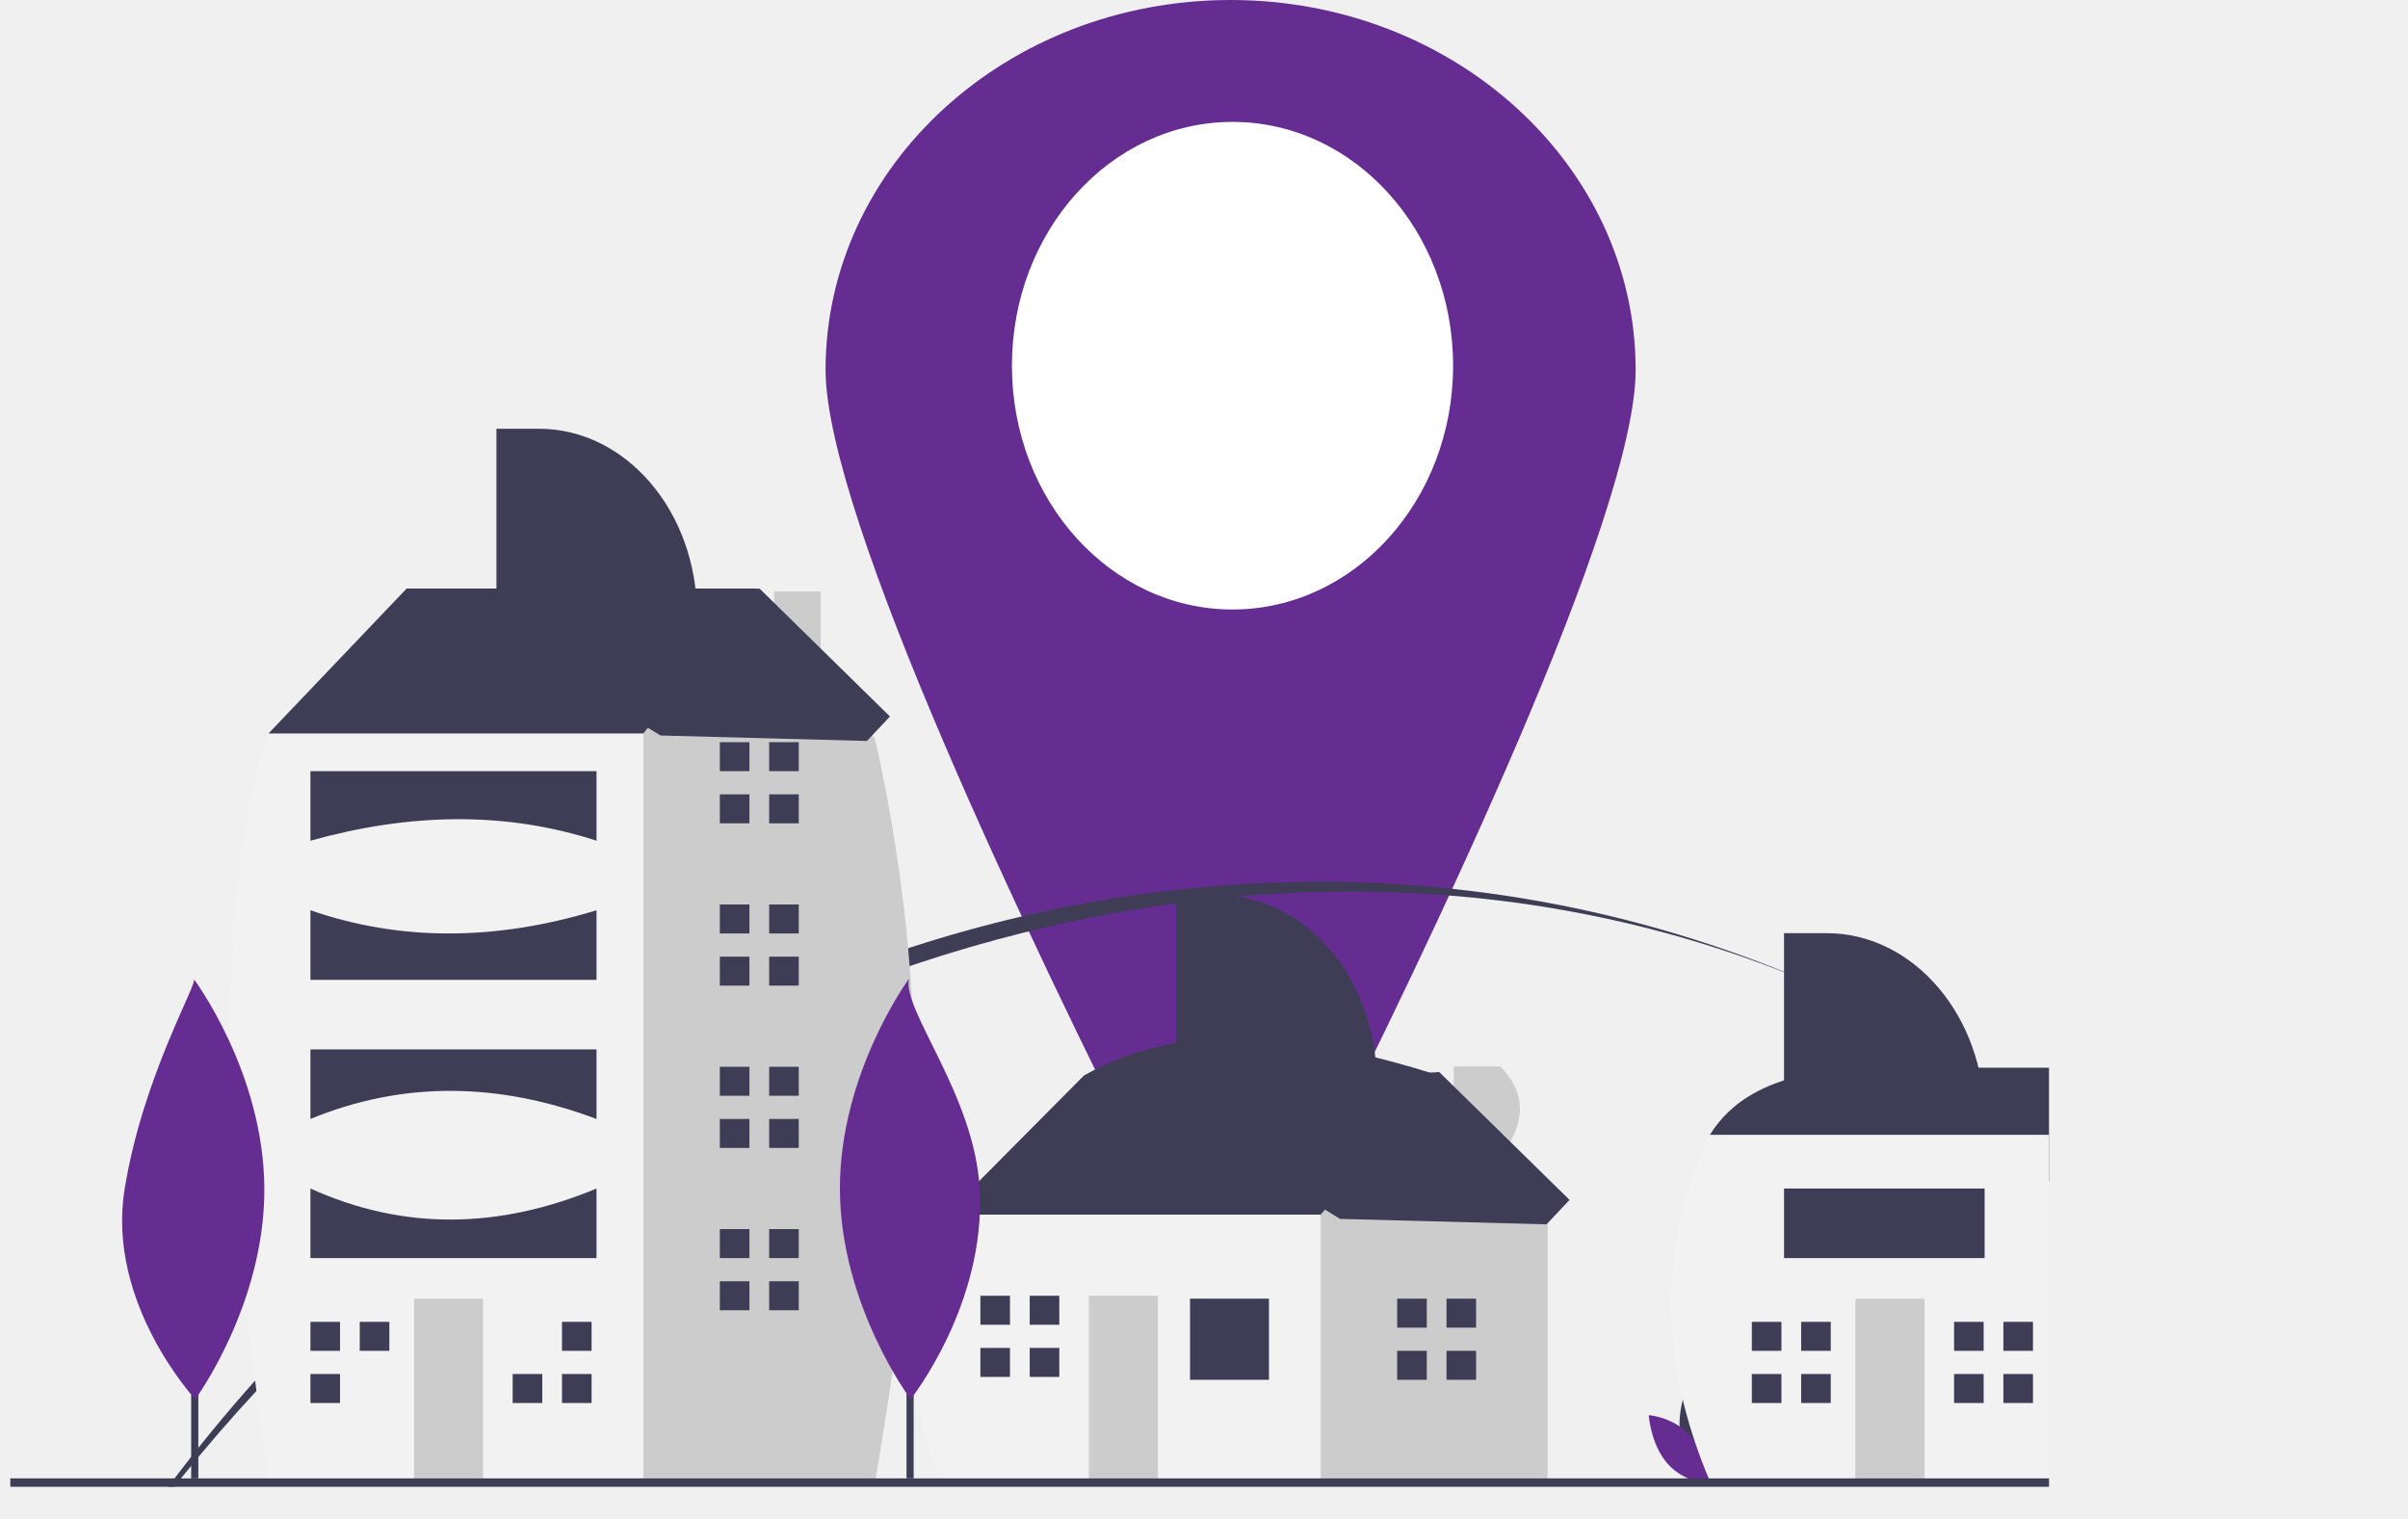
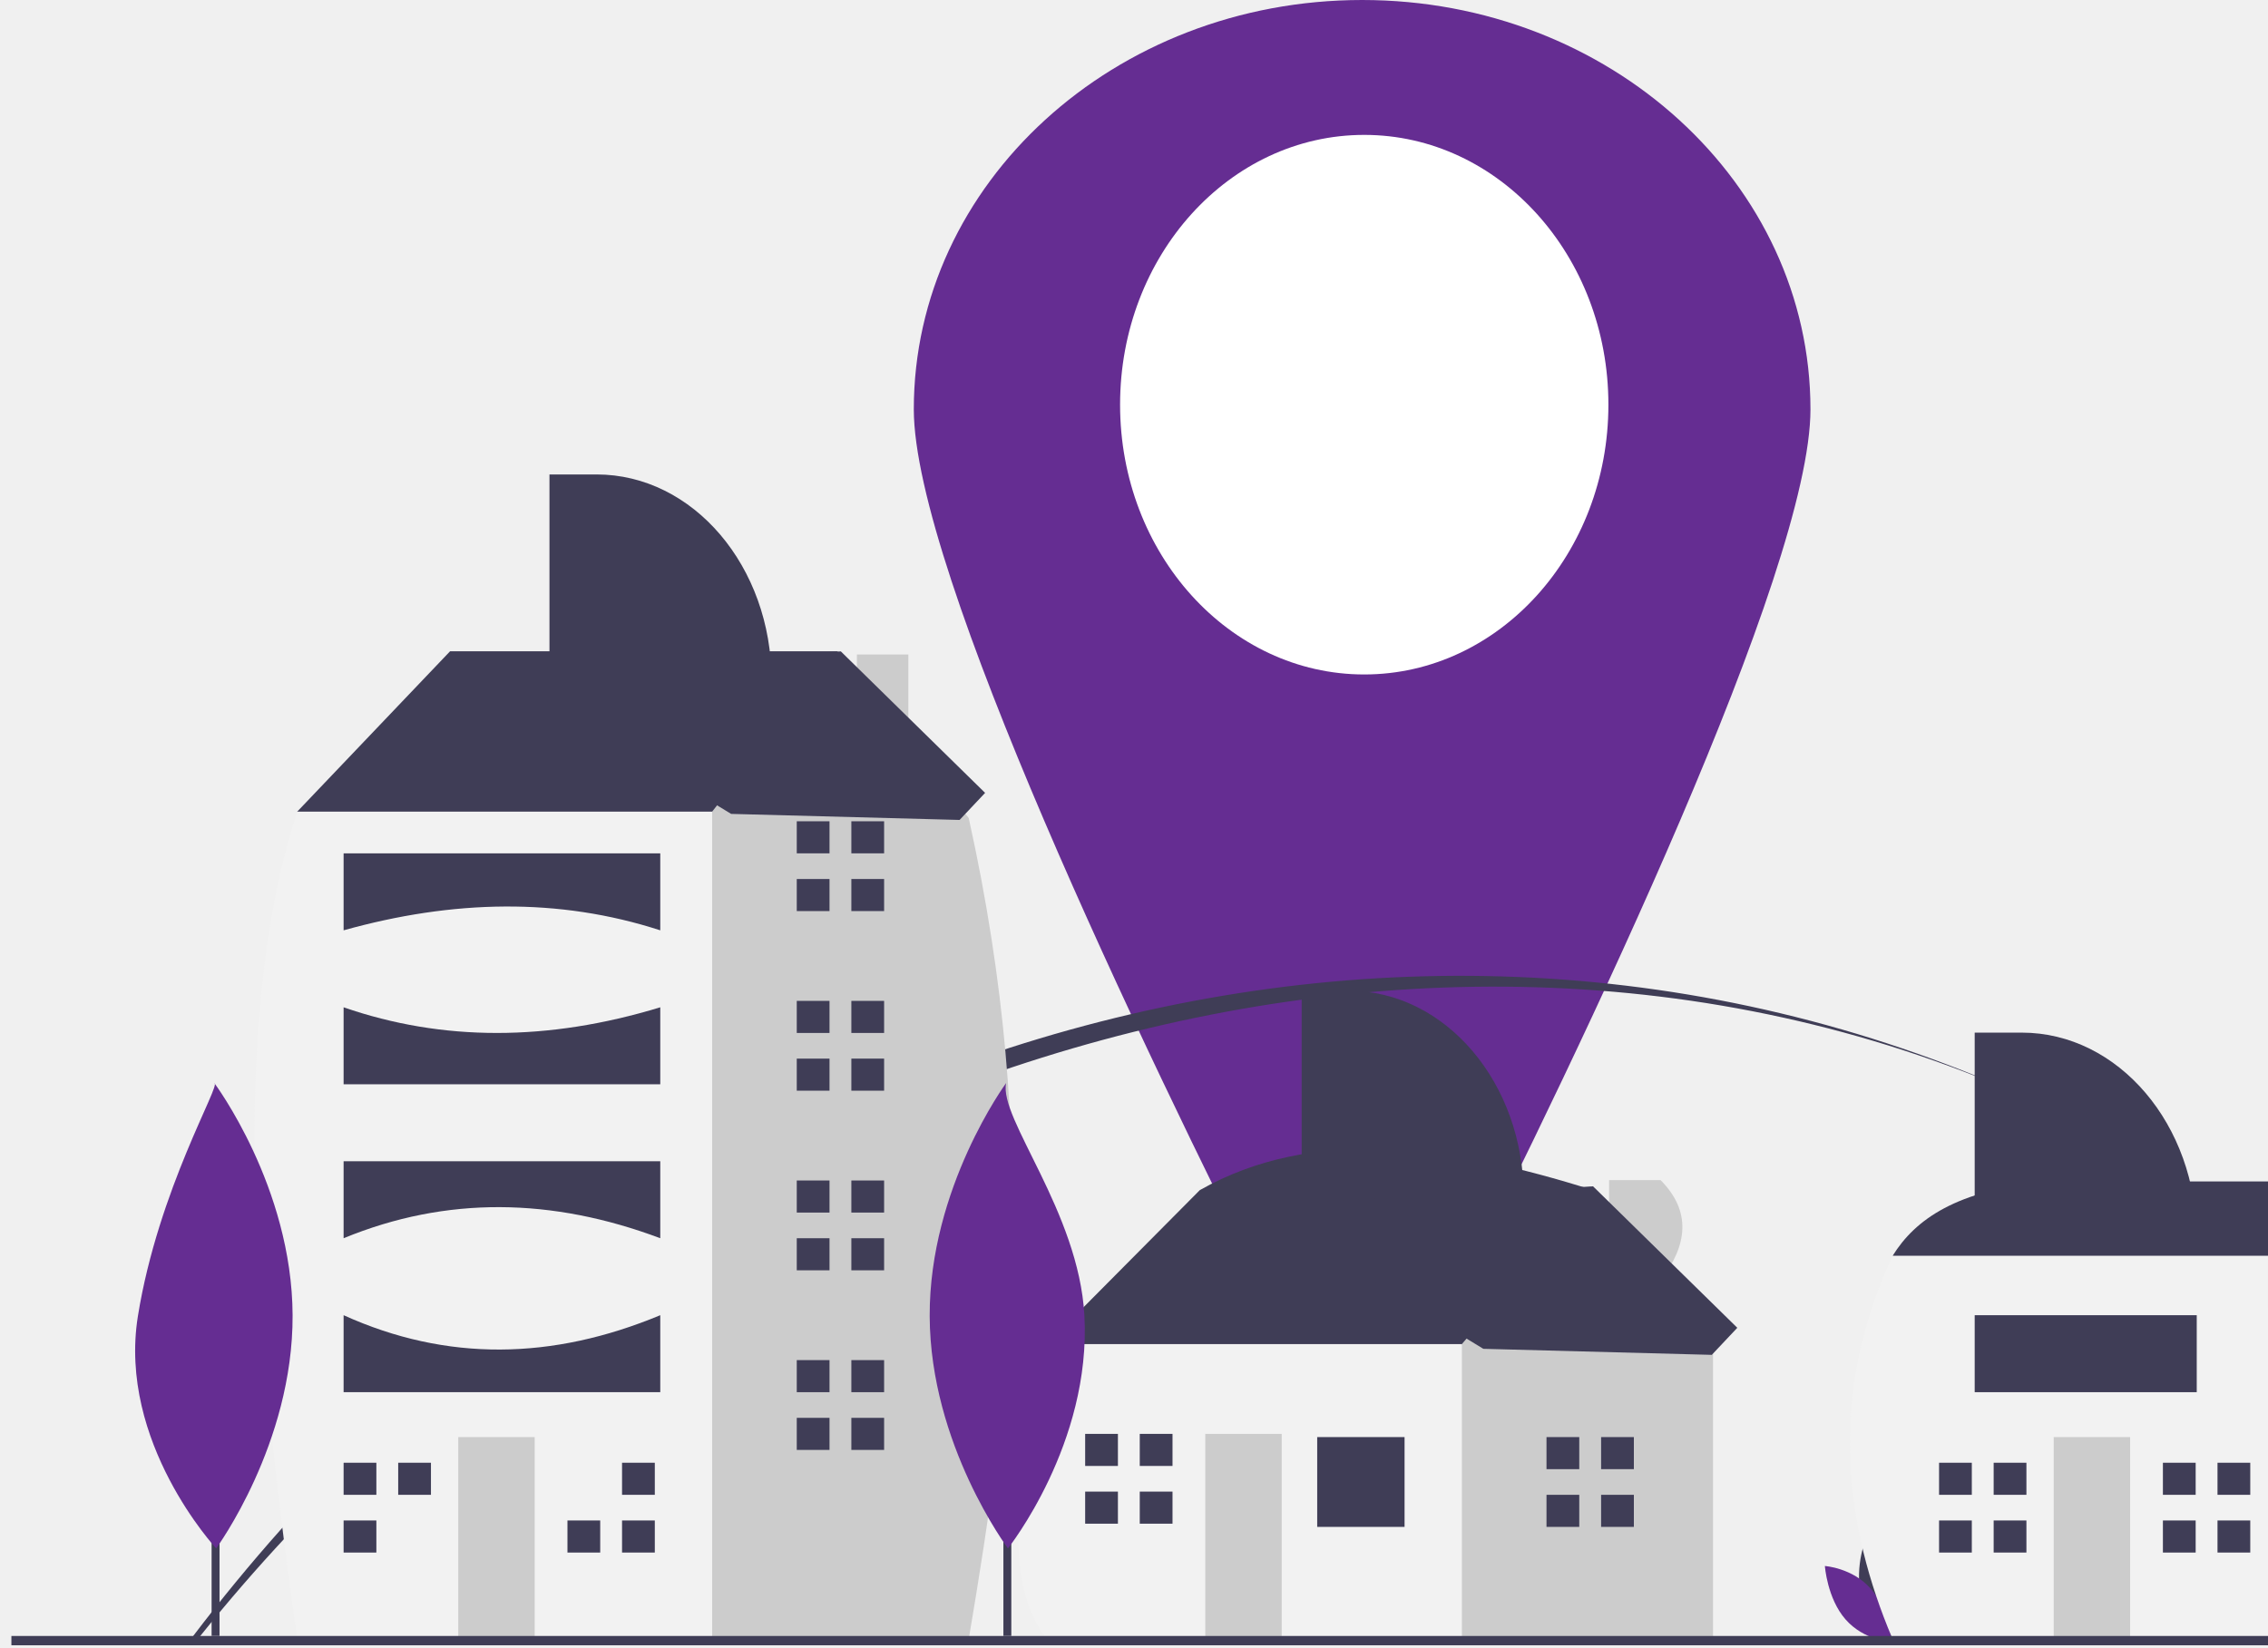
- <svg xmlns="http://www.w3.org/2000/svg" data-name="Layer 1" width="572.88" height="361.347" viewBox="0 0 572.88 361.347" version="1.1" id="svg162">
+ <svg xmlns="http://www.w3.org/2000/svg" data-name="Layer 1" width="487.475" height="354.289" viewBox="0 0 487.475 354.289" version="1.1" id="svg162">
  <defs id="defs166" />
  <path d="m 389.134,88 c 0,34.668 -49.032,136.907 -77.144,192.678 a 21.997,24.312 0 0 1 -38.436,0 C 245.44,224.907 196.409,122.668 196.409,88 c 0,-48.601 43.143,-88 96.362,-88 53.22,0 96.362,39.399 96.362,88 z" fill="#652d92" id="path2" style="stroke-width:0.951" />
  <ellipse cx="293.224" cy="87" fill="#ffffff" id="circle4" rx="52.479" ry="58" style="stroke-width:0.951" />
  <path d="m 434.624,235.53 c -133.926,-59 -297.268,-1.48 -391.576,116.18 -0.536,0.66 -1.072,1.33 -1.591,2 h -1.438 c 0.494,-0.67 1.004,-1.34 1.506,-2 96.264,-126.61 257.437,-177.07 393.099,-116.18 z" fill="#3f3d56" id="path12" style="stroke-width:0.922" />
  <path d="m 471.222,255.1 a 319.718,375.733 0 0 0 -36.598,-19.57 290.44,341.325 0 0 1 36.598,19.57 z" fill="#3f3d56" id="path14" style="stroke-width:0.922" />
  <path d="m 400.001,342.921 c 1.441,6.262 6.379,10.14 6.379,10.14 0,0 2.6,-6.274 1.159,-12.536 -1.441,-6.262 -6.379,-10.14 -6.379,-10.14 0,0 -2.6,6.274 -1.159,12.536 z" fill="#3f3d56" id="path18" style="stroke-width:0.922" />
  <path d="m 402.119,341.575 c 3.955,4.525 4.438,11.481 4.438,11.481 0,0 -5.93,-0.381 -9.885,-4.905 -3.955,-4.525 -4.438,-11.481 -4.438,-11.481 0,0 5.93,0.38 9.885,4.905 z" fill="#652d92" id="path20" style="stroke-width:0.922" />
  <path d="m 228.546,295.852 -3.52,-6.895 32.857,-33.098 c 24.291,-13.741 53.572,-9.776 84.491,0 v 9.653 l -30.511,38.615 -35.205,8.274 z" fill="#3f3d56" id="path30" style="stroke-width:0.922" />
  <path d="m 356.919,275.282 c 5.835,-7.627 6.646,-14.88 0,-21.577 h -11.062 v 6.804 l -3.482,-4.65 -28.164,33.098 -4.695,5.516 -5.867,27.582 10.562,30.339 h 53.98 v -62.058 z" fill="#cccccc" id="path32" style="stroke-width:0.922" />
  <path d="m 225.026,288.956 h 89.185 v 63.438 h -89.185 c -10.79,-13.719 -5.184,-38.723 0,-63.438 z" fill="#f2f2f2" id="path34" style="stroke-width:0.922" />
  <rect x="283.114" y="308.953" width="18.776" height="19.307" fill="#3f3d56" id="rect36" style="stroke-width:0.922" />
  <rect x="259.057" y="308.263" width="16.429" height="44.13" fill="#cccccc" id="rect38" style="stroke-width:0.922" />
-   <polygon points="282.379,308.264 274.105,308.264 274.105,315.159 281.689,315.159 282.379,315.159 " fill="#3f3d56" id="polygon40" transform="matrix(0.8509188,0,0,1,1.4908119e-6,0)" />
-   <polygon points="274.105,320.675 274.105,327.571 282.379,327.571 282.379,320.675 281.689,320.675 " fill="#3f3d56" id="polygon42" transform="matrix(0.8509188,0,0,1,1.4908119e-6,0)" />
+   <polygon points="274.105,315.159 281.689,315.159 282.379,315.159 282.379,308.264 274.105,308.264 " fill="#3f3d56" id="polygon40" transform="matrix(0.8509188,0,0,1,1.4908119e-6,0)" />
+   <polygon points="282.379,327.571 282.379,320.675 281.689,320.675 274.105,320.675 274.105,327.571 " fill="#3f3d56" id="polygon42" transform="matrix(0.8509188,0,0,1,1.4908119e-6,0)" />
  <rect x="244.975" y="308.263" width="7.041" height="6.895" fill="#3f3d56" id="rect44" style="stroke-width:0.922" />
  <rect x="244.975" y="320.675" width="7.041" height="6.895" fill="#3f3d56" id="rect46" style="stroke-width:0.922" />
-   <polygon points="398.911,308.953 390.636,308.953 390.636,315.849 398.221,315.849 398.911,315.849 " fill="#3f3d56" id="polygon48" transform="matrix(0.8509188,0,0,1,1.4908119e-6,0)" />
-   <polygon points="390.636,321.365 390.636,328.26 398.911,328.26 398.911,321.365 398.221,321.365 " fill="#3f3d56" id="polygon50" transform="matrix(0.8509188,0,0,1,1.4908119e-6,0)" />
+   <polygon points="390.636,315.849 398.221,315.849 398.911,315.849 398.911,308.953 390.636,308.953 " fill="#3f3d56" id="polygon48" transform="matrix(0.8509188,0,0,1,1.4908119e-6,0)" />
+   <polygon points="398.911,328.26 398.911,321.365 398.221,321.365 390.636,321.365 390.636,328.26 " fill="#3f3d56" id="polygon50" transform="matrix(0.8509188,0,0,1,1.4908119e-6,0)" />
  <rect x="344.135" y="308.953" width="7.041" height="6.895" fill="#3f3d56" id="rect52" style="stroke-width:0.922" />
  <rect x="344.135" y="321.365" width="7.041" height="6.895" fill="#3f3d56" id="rect54" style="stroke-width:0.922" />
-   <polygon points="75.071,174.493 113.685,140.016 211.599,140.016 211.599,170.356 148.162,213.108 81.966,180.01 " fill="#3f3d56" id="polygon56" transform="matrix(0.8509188,0,0,1,1.4908119e-6,0)" />
+   <polygon points="211.599,140.016 211.599,170.356 148.162,213.108 81.966,180.01 75.071,174.493 113.685,140.016 " fill="#3f3d56" id="polygon56" transform="matrix(0.8509188,0,0,1,1.4908119e-6,0)" />
  <path d="m 195.244,159.356 v -18.651 h -11.062 v 4.568 l -4.129,-5.257 -26.99,34.477 -10.561,8.275 -16.376,140.603 24.696,29.023 h 57.394 c 8.794,-51.988 15.768,-105.394 0,-176.522 z" fill="#cccccc" id="path58" style="stroke-width:0.922" />
  <path d="M 63.879,174.493 H 153.063 V 352.394 H 63.879 c -9.759,-69.113 -14.526,-133.206 0,-177.901 z" fill="#f2f2f2" id="path60" style="stroke-width:0.922" />
  <rect x="98.497" y="308.953" width="16.429" height="43.441" fill="#cccccc" id="rect62" style="stroke-width:0.922" />
-   <polygon points="95.067,314.47 86.793,314.47 86.793,321.365 94.378,321.365 95.067,321.365 " fill="#3f3d56" id="polygon64" transform="matrix(0.8509188,0,0,1,1.4908119e-6,0)" />
-   <polygon points="86.793,326.881 86.793,333.777 95.067,333.777 95.067,326.881 94.378,326.881 " fill="#3f3d56" id="polygon66" transform="matrix(0.8509188,0,0,1,1.4908119e-6,0)" />
+   <polygon points="86.793,321.365 94.378,321.365 95.067,321.365 95.067,314.47 86.793,314.47 " fill="#3f3d56" id="polygon64" transform="matrix(0.8509188,0,0,1,1.4908119e-6,0)" />
+   <polygon points="95.067,333.777 95.067,326.881 94.378,326.881 86.793,326.881 86.793,333.777 " fill="#3f3d56" id="polygon66" transform="matrix(0.8509188,0,0,1,1.4908119e-6,0)" />
  <rect x="85.588" y="314.469" width="7.041" height="6.895" fill="#3f3d56" id="rect68" style="stroke-width:0.922" />
-   <polygon points="143.335,326.881 143.335,333.777 151.609,333.777 151.609,326.881 150.92,326.881 " fill="#3f3d56" id="polygon70" transform="matrix(0.8509188,0,0,1,1.4908119e-6,0)" />
+   <polygon points="151.609,333.777 151.609,326.881 150.92,326.881 143.335,326.881 143.335,333.777 " fill="#3f3d56" id="polygon70" transform="matrix(0.8509188,0,0,1,1.4908119e-6,0)" />
  <rect x="133.701" y="314.469" width="7.041" height="6.895" fill="#3f3d56" id="rect72" style="stroke-width:0.922" />
  <rect x="133.701" y="326.881" width="7.041" height="6.895" fill="#3f3d56" id="rect74" style="stroke-width:0.922" />
-   <polygon points="209.53,176.562 201.256,176.562 201.256,183.457 208.841,183.457 209.53,183.457 " fill="#3f3d56" id="polygon76" transform="matrix(0.8509188,0,0,1,1.4908119e-6,0)" />
-   <polygon points="201.256,188.974 201.256,195.869 209.53,195.869 209.53,188.974 208.841,188.974 " fill="#3f3d56" id="polygon78" transform="matrix(0.8509188,0,0,1,1.4908119e-6,0)" />
+   <polygon points="201.256,183.457 208.841,183.457 209.53,183.457 209.53,176.562 201.256,176.562 " fill="#3f3d56" id="polygon76" transform="matrix(0.8509188,0,0,1,1.4908119e-6,0)" />
+   <polygon points="209.53,195.869 209.53,188.974 208.841,188.974 201.256,188.974 201.256,195.869 " fill="#3f3d56" id="polygon78" transform="matrix(0.8509188,0,0,1,1.4908119e-6,0)" />
  <rect x="182.987" y="176.562" width="7.041" height="6.895" fill="#3f3d56" id="rect80" style="stroke-width:0.922" />
  <rect x="182.987" y="188.973" width="7.041" height="6.895" fill="#3f3d56" id="rect82" style="stroke-width:0.922" />
-   <polygon points="209.53,215.176 201.256,215.176 201.256,222.072 208.841,222.072 209.53,222.072 " fill="#3f3d56" id="polygon84" transform="matrix(0.8509188,0,0,1,1.4908119e-6,0)" />
-   <polygon points="201.256,227.588 201.256,234.483 209.53,234.483 209.53,227.588 208.841,227.588 " fill="#3f3d56" id="polygon86" transform="matrix(0.8509188,0,0,1,1.4908119e-6,0)" />
+   <polygon points="201.256,222.072 208.841,222.072 209.53,222.072 209.53,215.176 201.256,215.176 " fill="#3f3d56" id="polygon84" transform="matrix(0.8509188,0,0,1,1.4908119e-6,0)" />
+   <polygon points="209.53,234.483 209.53,227.588 208.841,227.588 201.256,227.588 201.256,234.483 " fill="#3f3d56" id="polygon86" transform="matrix(0.8509188,0,0,1,1.4908119e-6,0)" />
  <rect x="182.987" y="215.176" width="7.041" height="6.895" fill="#3f3d56" id="rect88" style="stroke-width:0.922" />
  <rect x="182.987" y="227.587" width="7.041" height="6.895" fill="#3f3d56" id="rect90" style="stroke-width:0.922" />
-   <polygon points="209.53,253.79 201.256,253.79 201.256,260.686 208.841,260.686 209.53,260.686 " fill="#3f3d56" id="polygon92" transform="matrix(0.8509188,0,0,1,1.4908119e-6,0)" />
-   <polygon points="201.256,266.202 201.256,273.097 209.53,273.097 209.53,266.202 208.841,266.202 " fill="#3f3d56" id="polygon94" transform="matrix(0.8509188,0,0,1,1.4908119e-6,0)" />
+   <polygon points="201.256,260.686 208.841,260.686 209.53,260.686 209.53,253.79 201.256,253.79 " fill="#3f3d56" id="polygon92" transform="matrix(0.8509188,0,0,1,1.4908119e-6,0)" />
+   <polygon points="209.53,273.097 209.53,266.202 208.841,266.202 201.256,266.202 201.256,273.097 " fill="#3f3d56" id="polygon94" transform="matrix(0.8509188,0,0,1,1.4908119e-6,0)" />
  <rect x="182.987" y="253.79" width="7.041" height="6.895" fill="#3f3d56" id="rect96" style="stroke-width:0.922" />
  <rect x="182.987" y="266.202" width="7.041" height="6.895" fill="#3f3d56" id="rect98" style="stroke-width:0.922" />
-   <polygon points="209.53,292.404 201.256,292.404 201.256,299.3 208.841,299.3 209.53,299.3 " fill="#3f3d56" id="polygon100" transform="matrix(0.8509188,0,0,1,1.4908119e-6,0)" />
-   <polygon points="201.256,304.816 201.256,311.711 209.53,311.711 209.53,304.816 208.841,304.816 " fill="#3f3d56" id="polygon102" transform="matrix(0.8509188,0,0,1,1.4908119e-6,0)" />
+   <polygon points="201.256,299.3 208.841,299.3 209.53,299.3 209.53,292.404 201.256,292.404 " fill="#3f3d56" id="polygon100" transform="matrix(0.8509188,0,0,1,1.4908119e-6,0)" />
+   <polygon points="209.53,311.711 209.53,304.816 208.841,304.816 201.256,304.816 201.256,311.711 " fill="#3f3d56" id="polygon102" transform="matrix(0.8509188,0,0,1,1.4908119e-6,0)" />
  <rect x="182.987" y="292.404" width="7.041" height="6.895" fill="#3f3d56" id="rect104" style="stroke-width:0.922" />
  <rect x="182.987" y="304.816" width="7.041" height="6.895" fill="#3f3d56" id="rect106" style="stroke-width:0.922" />
  <path d="m 73.853,183.457 h 68.062 v 16.549 c -21.816,-7.076 -44.566,-6.568 -68.062,0 z" fill="#3f3d56" id="path108" style="stroke-width:0.922" />
  <path d="m 73.853,216.555 q 31.864,11.033 68.062,0 V 233.104 H 73.853 Z" fill="#3f3d56" id="path110" style="stroke-width:0.922" />
  <path d="m 73.853,249.653 h 68.062 v 16.549 c -23.195,-8.704 -45.907,-9.115 -68.062,0 z" fill="#3f3d56" id="path112" style="stroke-width:0.922" />
  <path d="m 73.853,282.75 c 22.197,10.054 44.905,9.635 68.062,0 v 16.549 H 73.853 Z" fill="#3f3d56" id="path114" style="stroke-width:0.922" />
  <path d="m 439.653,254 h 47.822 v 27.08 l -4.272,1.571 -14.21,5.212 -22.294,-6.069 -22.269,-6.065 -11.76,-3.201 -5.871,-2.553 C 411.683,262.098 420.567,255.904 439.653,254 Z" fill="#3f3d56" id="path116" style="stroke-width:0.922" />
  <path d="m 487.474,269.975 v 82.421 h -80.676 c -0.025,-0.051 -0.043,-0.097 -0.068,-0.148 v -0.005 a 1.077,1.265 0 0 0 -0.068,-0.167 q -1.889,-4.469 -3.387,-8.914 c -8.467,-25.078 -7.548,-49.494 3.523,-73.187 z" fill="#f2f2f2" id="path118" style="stroke-width:0.922" />
  <rect x="441.417" y="308.953" width="16.429" height="43.441" fill="#cccccc" id="rect120" style="stroke-width:0.922" />
-   <polygon points="498.067,314.47 489.793,314.47 489.793,321.365 497.378,321.365 498.067,321.365 " fill="#3f3d56" id="polygon122" transform="matrix(0.8509188,0,0,1,1.4908119e-6,0)" />
-   <polygon points="489.793,326.881 489.793,333.777 498.067,333.777 498.067,326.881 497.378,326.881 " fill="#3f3d56" id="polygon124" transform="matrix(0.8509188,0,0,1,1.4908119e-6,0)" />
+   <polygon points="489.793,321.365 497.378,321.365 498.067,321.365 498.067,314.47 489.793,314.47 " fill="#3f3d56" id="polygon122" transform="matrix(0.8509188,0,0,1,1.4908119e-6,0)" />
+   <polygon points="498.067,333.777 498.067,326.881 497.378,326.881 489.793,326.881 489.793,333.777 " fill="#3f3d56" id="polygon124" transform="matrix(0.8509188,0,0,1,1.4908119e-6,0)" />
  <rect x="428.509" y="314.469" width="7.041" height="6.895" fill="#3f3d56" id="rect126" style="stroke-width:0.922" />
  <rect x="428.509" y="326.881" width="7.041" height="6.895" fill="#3f3d56" id="rect128" style="stroke-width:0.922" />
-   <polygon points="554.609,314.47 546.335,314.47 546.335,321.365 553.92,321.365 554.609,321.365 " fill="#3f3d56" id="polygon130" transform="matrix(0.8509188,0,0,1,1.4908119e-6,0)" />
-   <polygon points="546.335,326.881 546.335,333.777 554.609,333.777 554.609,326.881 553.92,326.881 " fill="#3f3d56" id="polygon132" transform="matrix(0.8509188,0,0,1,1.4908119e-6,0)" />
+   <polygon points="546.335,321.365 553.92,321.365 554.609,321.365 554.609,314.47 546.335,314.47 " fill="#3f3d56" id="polygon130" transform="matrix(0.8509188,0,0,1,1.4908119e-6,0)" />
+   <polygon points="554.609,333.777 554.609,326.881 553.92,326.881 546.335,326.881 546.335,333.777 " fill="#3f3d56" id="polygon132" transform="matrix(0.8509188,0,0,1,1.4908119e-6,0)" />
  <rect x="476.621" y="314.469" width="7.041" height="6.895" fill="#3f3d56" id="rect134" style="stroke-width:0.922" />
  <rect x="476.621" y="326.881" width="7.041" height="6.895" fill="#3f3d56" id="rect136" style="stroke-width:0.922" />
  <path d="m 424.432,222 h 10.114 a 37.612,44.202 0 0 1 37.612,44.202 v 0 h -47.726 z" fill="#3f3d56" id="path138" style="stroke-width:0.922" />
  <path d="m 118.101,102 h 10.114 a 37.612,44.202 0 0 1 37.612,44.202 v 0 h -47.726 z" fill="#3f3d56" id="path140" style="stroke-width:0.922" />
  <path d="m 279.776,213 h 10.114 a 37.612,44.202 0 0 1 37.612,44.202 v 0 h -47.726 z" fill="#3f3d56" id="path142" style="stroke-width:0.922" />
  <rect x="424.432" y="282.751" width="47.726" height="16.549" fill="#3f3d56" id="rect144" style="stroke-width:0.922" />
  <rect x="2.451" y="351.71" width="485.024" height="2" fill="#3f3d56" id="rect146" style="stroke-width:0.922" />
  <rect x="45.482" y="272.705" width="1.702" height="79" fill="#3f3d56" id="rect148" style="stroke-width:0.922" />
  <path d="m 62.89,282.773 c 0.108,27.624 -16.429,50.108 -16.429,50.108 0,0 -21.179,-22.782 -16.822,-49.928 4.382,-27.301 18.039,-49.992 16.429,-50.108 0,0 16.713,22.304 16.822,49.928 z" fill="#652d92" id="path150" style="stroke-width:0.922" />
  <rect x="215.666" y="272.705" width="1.702" height="79" fill="#3f3d56" id="rect152" style="stroke-width:0.922" />
  <path d="m 233.074,282.773 c 1.534,27.566 -16.429,50.108 -16.429,50.108 0,0 -16.713,-22.304 -16.822,-49.928 -0.108,-27.624 16.429,-50.108 16.429,-50.108 -1.612,7.572 15.581,27.624 16.822,49.928 z" fill="#652d92" id="path154" style="stroke-width:0.922" />
-   <polygon points="212.387,140.039 248.83,170.458 242.387,176.275 184.678,174.976 125.513,144.289 " fill="#3f3d56" id="polygon156" transform="matrix(0.8509188,0,0,1,1.4908119e-6,0)" />
-   <polygon points="402.387,255.039 438.83,285.458 432.387,291.275 374.678,289.976 315.513,259.289 " fill="#3f3d56" id="polygon160" transform="matrix(0.8509188,0,0,1,1.4908119e-6,0)" />
+   <polygon points="242.387,176.275 184.678,174.976 125.513,144.289 212.387,140.039 248.83,170.458 " fill="#3f3d56" id="polygon156" transform="matrix(0.8509188,0,0,1,1.4908119e-6,0)" />
+   <polygon points="432.387,291.275 374.678,289.976 315.513,259.289 402.387,255.039 438.83,285.458 " fill="#3f3d56" id="polygon160" transform="matrix(0.8509188,0,0,1,1.4908119e-6,0)" />
</svg>
